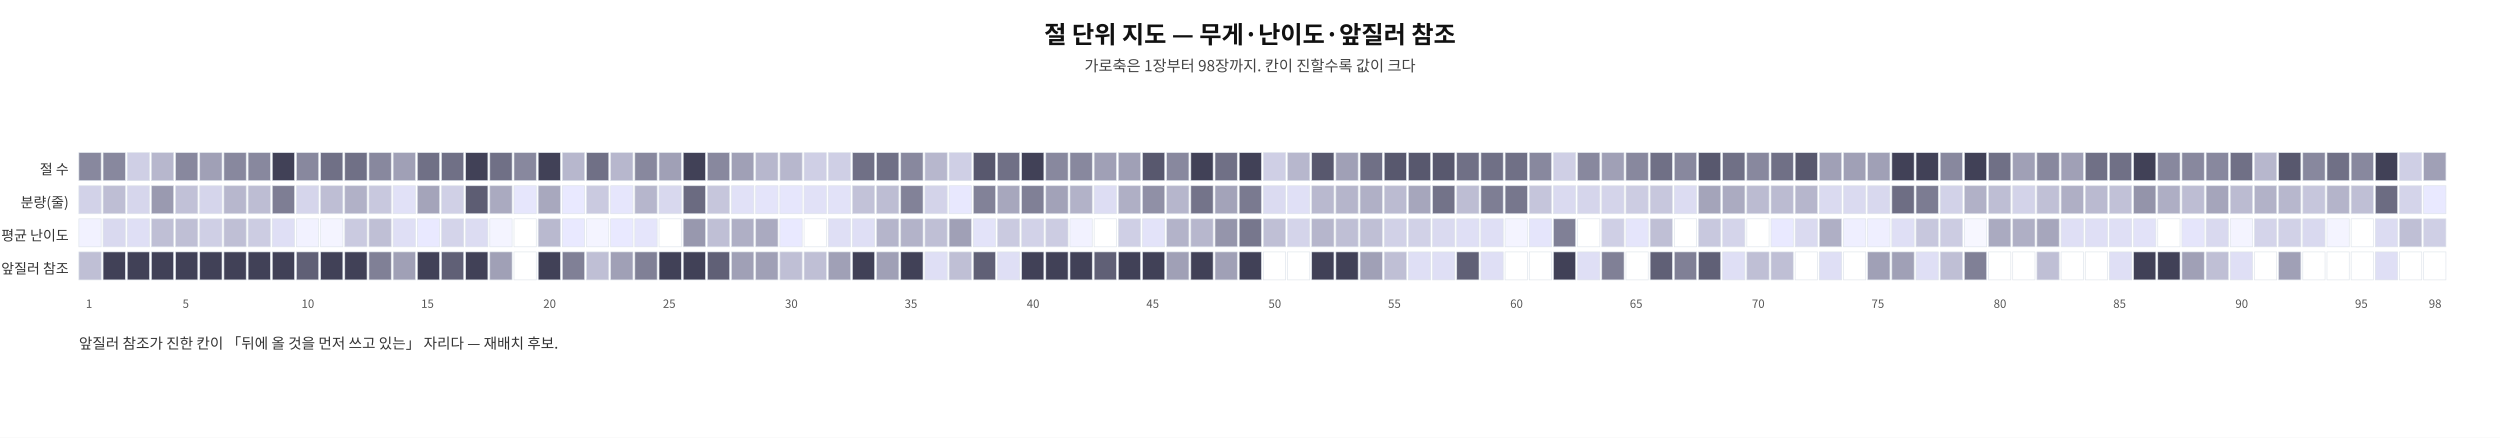
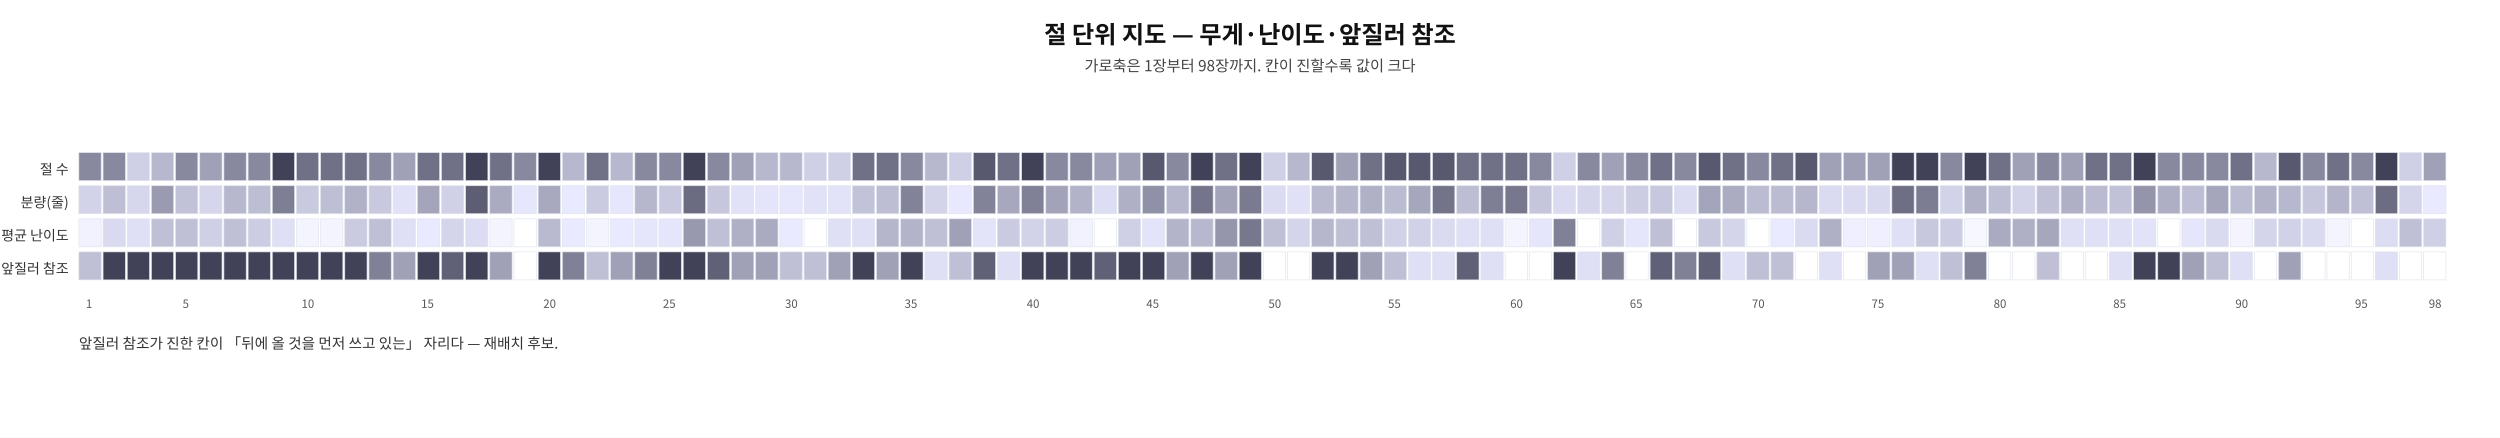
<svg xmlns="http://www.w3.org/2000/svg" viewBox="0 0 1965 344" width="1965" height="344" font-family="Noto Sans CJK KR, Noto Sans, sans-serif">
  <rect width="1965" height="344" fill="#fff" />
  <text x="982.5" y="34" font-size="19" font-weight="bold" text-anchor="middle" fill="#111">절 단위 지도 — 무게·난이도·앞질러 참조</text>
  <text x="982.5" y="56" font-size="12" text-anchor="middle" fill="#444">가로축은 1장부터 98장까지. 칸이 진할수록 값이 크다</text>
  <text x="54" y="137" font-size="11" text-anchor="end" fill="#333">절 수</text>
  <rect x="62" y="120" width="17.5" height="22" fill="rgb(136,136,158)" stroke="#dde3ea" stroke-width="0.5" />
  <rect x="81" y="120" width="17.5" height="22" fill="rgb(136,136,158)" stroke="#dde3ea" stroke-width="0.5" />
  <rect x="100" y="120" width="17.5" height="22" fill="rgb(207,207,229)" stroke="#dde3ea" stroke-width="0.5" />
  <rect x="119" y="120" width="17.5" height="22" fill="rgb(183,183,205)" stroke="#dde3ea" stroke-width="0.5" />
  <rect x="138" y="120" width="17.5" height="22" fill="rgb(136,136,158)" stroke="#dde3ea" stroke-width="0.5" />
  <rect x="157" y="120" width="17.5" height="22" fill="rgb(160,160,182)" stroke="#dde3ea" stroke-width="0.5" />
  <rect x="176" y="120" width="17.5" height="22" fill="rgb(136,136,158)" stroke="#dde3ea" stroke-width="0.5" />
  <rect x="195" y="120" width="17.5" height="22" fill="rgb(136,136,158)" stroke="#dde3ea" stroke-width="0.5" />
  <rect x="214" y="120" width="17.5" height="22" fill="rgb(65,65,87)" stroke="#dde3ea" stroke-width="0.5" />
-   <rect x="233" y="120" width="17.5" height="22" fill="rgb(136,136,158)" stroke="#dde3ea" stroke-width="0.5" />
+   <rect x="233" y="120" width="17.5" height="22" fill="rgb(112,112,134)" stroke="#dde3ea" stroke-width="0.5" />
  <rect x="252" y="120" width="17.5" height="22" fill="rgb(112,112,134)" stroke="#dde3ea" stroke-width="0.5" />
  <rect x="271" y="120" width="17.5" height="22" fill="rgb(112,112,134)" stroke="#dde3ea" stroke-width="0.5" />
  <rect x="290" y="120" width="17.5" height="22" fill="rgb(136,136,158)" stroke="#dde3ea" stroke-width="0.5" />
  <rect x="309" y="120" width="17.5" height="22" fill="rgb(160,160,182)" stroke="#dde3ea" stroke-width="0.5" />
  <rect x="328" y="120" width="17.5" height="22" fill="rgb(112,112,134)" stroke="#dde3ea" stroke-width="0.5" />
  <rect x="347" y="120" width="17.5" height="22" fill="rgb(112,112,134)" stroke="#dde3ea" stroke-width="0.5" />
  <rect x="366" y="120" width="17.5" height="22" fill="rgb(65,65,87)" stroke="#dde3ea" stroke-width="0.5" />
  <rect x="385" y="120" width="17.5" height="22" fill="rgb(112,112,134)" stroke="#dde3ea" stroke-width="0.5" />
  <rect x="404" y="120" width="17.5" height="22" fill="rgb(136,136,158)" stroke="#dde3ea" stroke-width="0.5" />
  <rect x="423" y="120" width="17.5" height="22" fill="rgb(65,65,87)" stroke="#dde3ea" stroke-width="0.5" />
  <rect x="442" y="120" width="17.5" height="22" fill="rgb(183,183,205)" stroke="#dde3ea" stroke-width="0.5" />
  <rect x="461" y="120" width="17.5" height="22" fill="rgb(112,112,134)" stroke="#dde3ea" stroke-width="0.5" />
  <rect x="480" y="120" width="17.5" height="22" fill="rgb(183,183,205)" stroke="#dde3ea" stroke-width="0.5" />
  <rect x="499" y="120" width="17.5" height="22" fill="rgb(136,136,158)" stroke="#dde3ea" stroke-width="0.5" />
-   <rect x="518" y="120" width="17.5" height="22" fill="rgb(160,160,182)" stroke="#dde3ea" stroke-width="0.5" />
+   <rect x="518" y="120" width="17.5" height="22" fill="rgb(136,136,158)" stroke="#dde3ea" stroke-width="0.5" />
  <rect x="537" y="120" width="17.5" height="22" fill="rgb(65,65,87)" stroke="#dde3ea" stroke-width="0.5" />
  <rect x="556" y="120" width="17.5" height="22" fill="rgb(136,136,158)" stroke="#dde3ea" stroke-width="0.5" />
  <rect x="575" y="120" width="17.5" height="22" fill="rgb(160,160,182)" stroke="#dde3ea" stroke-width="0.5" />
  <rect x="594" y="120" width="17.5" height="22" fill="rgb(183,183,205)" stroke="#dde3ea" stroke-width="0.5" />
  <rect x="613" y="120" width="17.5" height="22" fill="rgb(183,183,205)" stroke="#dde3ea" stroke-width="0.5" />
  <rect x="632" y="120" width="17.5" height="22" fill="rgb(207,207,229)" stroke="#dde3ea" stroke-width="0.5" />
  <rect x="651" y="120" width="17.5" height="22" fill="rgb(207,207,229)" stroke="#dde3ea" stroke-width="0.5" />
  <rect x="670" y="120" width="17.5" height="22" fill="rgb(112,112,134)" stroke="#dde3ea" stroke-width="0.5" />
  <rect x="689" y="120" width="17.5" height="22" fill="rgb(112,112,134)" stroke="#dde3ea" stroke-width="0.5" />
  <rect x="708" y="120" width="17.5" height="22" fill="rgb(136,136,158)" stroke="#dde3ea" stroke-width="0.5" />
  <rect x="727" y="120" width="17.5" height="22" fill="rgb(183,183,205)" stroke="#dde3ea" stroke-width="0.5" />
  <rect x="746" y="120" width="17.5" height="22" fill="rgb(207,207,229)" stroke="#dde3ea" stroke-width="0.5" />
  <rect x="765" y="120" width="17.5" height="22" fill="rgb(88,88,110)" stroke="#dde3ea" stroke-width="0.5" />
  <rect x="784" y="120" width="17.5" height="22" fill="rgb(112,112,134)" stroke="#dde3ea" stroke-width="0.5" />
  <rect x="803" y="120" width="17.5" height="22" fill="rgb(65,65,87)" stroke="#dde3ea" stroke-width="0.5" />
  <rect x="822" y="120" width="17.5" height="22" fill="rgb(136,136,158)" stroke="#dde3ea" stroke-width="0.5" />
  <rect x="841" y="120" width="17.5" height="22" fill="rgb(136,136,158)" stroke="#dde3ea" stroke-width="0.5" />
  <rect x="860" y="120" width="17.5" height="22" fill="rgb(160,160,182)" stroke="#dde3ea" stroke-width="0.5" />
  <rect x="879" y="120" width="17.5" height="22" fill="rgb(160,160,182)" stroke="#dde3ea" stroke-width="0.5" />
  <rect x="898" y="120" width="17.5" height="22" fill="rgb(88,88,110)" stroke="#dde3ea" stroke-width="0.5" />
  <rect x="917" y="120" width="17.5" height="22" fill="rgb(136,136,158)" stroke="#dde3ea" stroke-width="0.5" />
  <rect x="936" y="120" width="17.5" height="22" fill="rgb(65,65,87)" stroke="#dde3ea" stroke-width="0.5" />
  <rect x="955" y="120" width="17.5" height="22" fill="rgb(112,112,134)" stroke="#dde3ea" stroke-width="0.5" />
  <rect x="974" y="120" width="17.5" height="22" fill="rgb(65,65,87)" stroke="#dde3ea" stroke-width="0.5" />
  <rect x="993" y="120" width="17.5" height="22" fill="rgb(207,207,229)" stroke="#dde3ea" stroke-width="0.5" />
  <rect x="1012" y="120" width="17.5" height="22" fill="rgb(183,183,205)" stroke="#dde3ea" stroke-width="0.5" />
  <rect x="1031" y="120" width="17.5" height="22" fill="rgb(88,88,110)" stroke="#dde3ea" stroke-width="0.5" />
  <rect x="1050" y="120" width="17.5" height="22" fill="rgb(160,160,182)" stroke="#dde3ea" stroke-width="0.5" />
  <rect x="1069" y="120" width="17.5" height="22" fill="rgb(112,112,134)" stroke="#dde3ea" stroke-width="0.5" />
  <rect x="1088" y="120" width="17.5" height="22" fill="rgb(88,88,110)" stroke="#dde3ea" stroke-width="0.5" />
  <rect x="1107" y="120" width="17.5" height="22" fill="rgb(88,88,110)" stroke="#dde3ea" stroke-width="0.5" />
  <rect x="1126" y="120" width="17.5" height="22" fill="rgb(88,88,110)" stroke="#dde3ea" stroke-width="0.5" />
  <rect x="1145" y="120" width="17.5" height="22" fill="rgb(112,112,134)" stroke="#dde3ea" stroke-width="0.5" />
  <rect x="1164" y="120" width="17.5" height="22" fill="rgb(112,112,134)" stroke="#dde3ea" stroke-width="0.5" />
  <rect x="1183" y="120" width="17.5" height="22" fill="rgb(112,112,134)" stroke="#dde3ea" stroke-width="0.5" />
  <rect x="1202" y="120" width="17.5" height="22" fill="rgb(136,136,158)" stroke="#dde3ea" stroke-width="0.5" />
  <rect x="1221" y="120" width="17.5" height="22" fill="rgb(207,207,229)" stroke="#dde3ea" stroke-width="0.5" />
  <rect x="1240" y="120" width="17.5" height="22" fill="rgb(136,136,158)" stroke="#dde3ea" stroke-width="0.5" />
  <rect x="1259" y="120" width="17.5" height="22" fill="rgb(160,160,182)" stroke="#dde3ea" stroke-width="0.5" />
  <rect x="1278" y="120" width="17.5" height="22" fill="rgb(136,136,158)" stroke="#dde3ea" stroke-width="0.5" />
  <rect x="1297" y="120" width="17.5" height="22" fill="rgb(112,112,134)" stroke="#dde3ea" stroke-width="0.5" />
  <rect x="1316" y="120" width="17.5" height="22" fill="rgb(136,136,158)" stroke="#dde3ea" stroke-width="0.5" />
  <rect x="1335" y="120" width="17.5" height="22" fill="rgb(88,88,110)" stroke="#dde3ea" stroke-width="0.5" />
  <rect x="1354" y="120" width="17.5" height="22" fill="rgb(112,112,134)" stroke="#dde3ea" stroke-width="0.5" />
  <rect x="1373" y="120" width="17.5" height="22" fill="rgb(136,136,158)" stroke="#dde3ea" stroke-width="0.5" />
  <rect x="1392" y="120" width="17.5" height="22" fill="rgb(112,112,134)" stroke="#dde3ea" stroke-width="0.5" />
  <rect x="1411" y="120" width="17.5" height="22" fill="rgb(88,88,110)" stroke="#dde3ea" stroke-width="0.5" />
  <rect x="1430" y="120" width="17.5" height="22" fill="rgb(160,160,182)" stroke="#dde3ea" stroke-width="0.5" />
  <rect x="1449" y="120" width="17.5" height="22" fill="rgb(160,160,182)" stroke="#dde3ea" stroke-width="0.5" />
  <rect x="1468" y="120" width="17.5" height="22" fill="rgb(160,160,182)" stroke="#dde3ea" stroke-width="0.5" />
  <rect x="1487" y="120" width="17.5" height="22" fill="rgb(65,65,87)" stroke="#dde3ea" stroke-width="0.5" />
  <rect x="1506" y="120" width="17.5" height="22" fill="rgb(65,65,87)" stroke="#dde3ea" stroke-width="0.5" />
  <rect x="1525" y="120" width="17.5" height="22" fill="rgb(136,136,158)" stroke="#dde3ea" stroke-width="0.5" />
  <rect x="1544" y="120" width="17.5" height="22" fill="rgb(65,65,87)" stroke="#dde3ea" stroke-width="0.5" />
  <rect x="1563" y="120" width="17.5" height="22" fill="rgb(112,112,134)" stroke="#dde3ea" stroke-width="0.5" />
  <rect x="1582" y="120" width="17.5" height="22" fill="rgb(160,160,182)" stroke="#dde3ea" stroke-width="0.5" />
  <rect x="1601" y="120" width="17.5" height="22" fill="rgb(136,136,158)" stroke="#dde3ea" stroke-width="0.5" />
  <rect x="1620" y="120" width="17.5" height="22" fill="rgb(160,160,182)" stroke="#dde3ea" stroke-width="0.5" />
  <rect x="1639" y="120" width="17.5" height="22" fill="rgb(112,112,134)" stroke="#dde3ea" stroke-width="0.5" />
  <rect x="1658" y="120" width="17.5" height="22" fill="rgb(112,112,134)" stroke="#dde3ea" stroke-width="0.5" />
  <rect x="1677" y="120" width="17.5" height="22" fill="rgb(65,65,87)" stroke="#dde3ea" stroke-width="0.5" />
  <rect x="1696" y="120" width="17.5" height="22" fill="rgb(136,136,158)" stroke="#dde3ea" stroke-width="0.5" />
  <rect x="1715" y="120" width="17.5" height="22" fill="rgb(136,136,158)" stroke="#dde3ea" stroke-width="0.5" />
  <rect x="1734" y="120" width="17.5" height="22" fill="rgb(136,136,158)" stroke="#dde3ea" stroke-width="0.5" />
  <rect x="1753" y="120" width="17.5" height="22" fill="rgb(112,112,134)" stroke="#dde3ea" stroke-width="0.5" />
  <rect x="1772" y="120" width="17.5" height="22" fill="rgb(183,183,205)" stroke="#dde3ea" stroke-width="0.5" />
  <rect x="1791" y="120" width="17.5" height="22" fill="rgb(88,88,110)" stroke="#dde3ea" stroke-width="0.5" />
  <rect x="1810" y="120" width="17.5" height="22" fill="rgb(136,136,158)" stroke="#dde3ea" stroke-width="0.5" />
  <rect x="1829" y="120" width="17.5" height="22" fill="rgb(112,112,134)" stroke="#dde3ea" stroke-width="0.5" />
  <rect x="1848" y="120" width="17.5" height="22" fill="rgb(136,136,158)" stroke="#dde3ea" stroke-width="0.5" />
  <rect x="1867" y="120" width="17.5" height="22" fill="rgb(65,65,87)" stroke="#dde3ea" stroke-width="0.5" />
  <rect x="1886" y="120" width="17.5" height="22" fill="rgb(207,207,229)" stroke="#dde3ea" stroke-width="0.5" />
  <rect x="1905" y="120" width="17.5" height="22" fill="rgb(160,160,182)" stroke="#dde3ea" stroke-width="0.5" />
  <text x="54" y="163" font-size="11" text-anchor="end" fill="#333">분량(줄)</text>
  <rect x="62" y="146" width="17.5" height="22" fill="rgb(210,210,232)" stroke="#dde3ea" stroke-width="0.5" />
  <rect x="81" y="146" width="17.5" height="22" fill="rgb(190,190,212)" stroke="#dde3ea" stroke-width="0.5" />
  <rect x="100" y="146" width="17.5" height="22" fill="rgb(214,214,236)" stroke="#dde3ea" stroke-width="0.5" />
  <rect x="119" y="146" width="17.5" height="22" fill="rgb(154,154,176)" stroke="#dde3ea" stroke-width="0.5" />
  <rect x="138" y="146" width="17.5" height="22" fill="rgb(193,193,215)" stroke="#dde3ea" stroke-width="0.5" />
  <rect x="157" y="146" width="17.5" height="22" fill="rgb(213,213,235)" stroke="#dde3ea" stroke-width="0.5" />
  <rect x="176" y="146" width="17.5" height="22" fill="rgb(183,183,205)" stroke="#dde3ea" stroke-width="0.5" />
  <rect x="195" y="146" width="17.5" height="22" fill="rgb(189,189,211)" stroke="#dde3ea" stroke-width="0.5" />
  <rect x="214" y="146" width="17.5" height="22" fill="rgb(126,126,148)" stroke="#dde3ea" stroke-width="0.5" />
-   <rect x="233" y="146" width="17.5" height="22" fill="rgb(213,213,235)" stroke="#dde3ea" stroke-width="0.5" />
+   <rect x="233" y="146" width="17.5" height="22" fill="rgb(201,201,223)" stroke="#dde3ea" stroke-width="0.5" />
  <rect x="252" y="146" width="17.5" height="22" fill="rgb(190,190,212)" stroke="#dde3ea" stroke-width="0.5" />
  <rect x="271" y="146" width="17.5" height="22" fill="rgb(177,177,199)" stroke="#dde3ea" stroke-width="0.5" />
  <rect x="290" y="146" width="17.5" height="22" fill="rgb(200,200,222)" stroke="#dde3ea" stroke-width="0.5" />
  <rect x="309" y="146" width="17.5" height="22" fill="rgb(225,225,247)" stroke="#dde3ea" stroke-width="0.5" />
  <rect x="328" y="146" width="17.5" height="22" fill="rgb(164,164,186)" stroke="#dde3ea" stroke-width="0.5" />
  <rect x="347" y="146" width="17.5" height="22" fill="rgb(208,208,230)" stroke="#dde3ea" stroke-width="0.5" />
  <rect x="366" y="146" width="17.5" height="22" fill="rgb(93,93,115)" stroke="#dde3ea" stroke-width="0.5" />
  <rect x="385" y="146" width="17.5" height="22" fill="rgb(170,170,192)" stroke="#dde3ea" stroke-width="0.5" />
  <rect x="404" y="146" width="17.5" height="22" fill="rgb(230,230,252)" stroke="#dde3ea" stroke-width="0.5" />
  <rect x="423" y="146" width="17.5" height="22" fill="rgb(168,168,190)" stroke="#dde3ea" stroke-width="0.5" />
  <rect x="442" y="146" width="17.5" height="22" fill="rgb(233,233,255)" stroke="#dde3ea" stroke-width="0.5" />
  <rect x="461" y="146" width="17.5" height="22" fill="rgb(202,202,224)" stroke="#dde3ea" stroke-width="0.5" />
  <rect x="480" y="146" width="17.5" height="22" fill="rgb(230,230,252)" stroke="#dde3ea" stroke-width="0.5" />
  <rect x="499" y="146" width="17.5" height="22" fill="rgb(182,182,204)" stroke="#dde3ea" stroke-width="0.5" />
-   <rect x="518" y="146" width="17.5" height="22" fill="rgb(216,216,238)" stroke="#dde3ea" stroke-width="0.5" />
+   <rect x="518" y="146" width="17.5" height="22" fill="rgb(200,200,222)" stroke="#dde3ea" stroke-width="0.5" />
  <rect x="537" y="146" width="17.5" height="22" fill="rgb(107,107,129)" stroke="#dde3ea" stroke-width="0.5" />
  <rect x="556" y="146" width="17.5" height="22" fill="rgb(198,198,220)" stroke="#dde3ea" stroke-width="0.5" />
  <rect x="575" y="146" width="17.5" height="22" fill="rgb(225,225,247)" stroke="#dde3ea" stroke-width="0.5" />
  <rect x="594" y="146" width="17.5" height="22" fill="rgb(228,228,250)" stroke="#dde3ea" stroke-width="0.5" />
  <rect x="613" y="146" width="17.5" height="22" fill="rgb(230,230,252)" stroke="#dde3ea" stroke-width="0.5" />
  <rect x="632" y="146" width="17.5" height="22" fill="rgb(225,225,247)" stroke="#dde3ea" stroke-width="0.5" />
  <rect x="651" y="146" width="17.5" height="22" fill="rgb(226,226,248)" stroke="#dde3ea" stroke-width="0.5" />
  <rect x="670" y="146" width="17.5" height="22" fill="rgb(194,194,216)" stroke="#dde3ea" stroke-width="0.5" />
  <rect x="689" y="146" width="17.5" height="22" fill="rgb(189,189,211)" stroke="#dde3ea" stroke-width="0.5" />
  <rect x="708" y="146" width="17.5" height="22" fill="rgb(130,130,152)" stroke="#dde3ea" stroke-width="0.5" />
  <rect x="727" y="146" width="17.5" height="22" fill="rgb(211,211,233)" stroke="#dde3ea" stroke-width="0.5" />
  <rect x="746" y="146" width="17.5" height="22" fill="rgb(232,232,254)" stroke="#dde3ea" stroke-width="0.5" />
  <rect x="765" y="146" width="17.5" height="22" fill="rgb(130,130,152)" stroke="#dde3ea" stroke-width="0.5" />
  <rect x="784" y="146" width="17.5" height="22" fill="rgb(167,167,189)" stroke="#dde3ea" stroke-width="0.5" />
  <rect x="803" y="146" width="17.5" height="22" fill="rgb(128,128,150)" stroke="#dde3ea" stroke-width="0.5" />
  <rect x="822" y="146" width="17.5" height="22" fill="rgb(162,162,184)" stroke="#dde3ea" stroke-width="0.5" />
  <rect x="841" y="146" width="17.5" height="22" fill="rgb(178,178,200)" stroke="#dde3ea" stroke-width="0.5" />
  <rect x="860" y="146" width="17.5" height="22" fill="rgb(221,221,243)" stroke="#dde3ea" stroke-width="0.5" />
  <rect x="879" y="146" width="17.5" height="22" fill="rgb(175,175,197)" stroke="#dde3ea" stroke-width="0.5" />
  <rect x="898" y="146" width="17.5" height="22" fill="rgb(144,144,166)" stroke="#dde3ea" stroke-width="0.5" />
  <rect x="917" y="146" width="17.5" height="22" fill="rgb(182,182,204)" stroke="#dde3ea" stroke-width="0.5" />
  <rect x="936" y="146" width="17.5" height="22" fill="rgb(116,116,138)" stroke="#dde3ea" stroke-width="0.5" />
  <rect x="955" y="146" width="17.5" height="22" fill="rgb(163,163,185)" stroke="#dde3ea" stroke-width="0.5" />
  <rect x="974" y="146" width="17.5" height="22" fill="rgb(122,122,144)" stroke="#dde3ea" stroke-width="0.5" />
  <rect x="993" y="146" width="17.5" height="22" fill="rgb(219,219,241)" stroke="#dde3ea" stroke-width="0.5" />
  <rect x="1012" y="146" width="17.5" height="22" fill="rgb(224,224,246)" stroke="#dde3ea" stroke-width="0.5" />
  <rect x="1031" y="146" width="17.5" height="22" fill="rgb(185,185,207)" stroke="#dde3ea" stroke-width="0.5" />
  <rect x="1050" y="146" width="17.5" height="22" fill="rgb(181,181,203)" stroke="#dde3ea" stroke-width="0.5" />
  <rect x="1069" y="146" width="17.5" height="22" fill="rgb(176,176,198)" stroke="#dde3ea" stroke-width="0.5" />
  <rect x="1088" y="146" width="17.5" height="22" fill="rgb(187,187,209)" stroke="#dde3ea" stroke-width="0.5" />
  <rect x="1107" y="146" width="17.5" height="22" fill="rgb(166,166,188)" stroke="#dde3ea" stroke-width="0.5" />
  <rect x="1126" y="146" width="17.5" height="22" fill="rgb(115,115,137)" stroke="#dde3ea" stroke-width="0.5" />
  <rect x="1145" y="146" width="17.5" height="22" fill="rgb(189,189,211)" stroke="#dde3ea" stroke-width="0.5" />
  <rect x="1164" y="146" width="17.5" height="22" fill="rgb(126,126,148)" stroke="#dde3ea" stroke-width="0.5" />
  <rect x="1183" y="146" width="17.5" height="22" fill="rgb(119,119,141)" stroke="#dde3ea" stroke-width="0.5" />
  <rect x="1202" y="146" width="17.5" height="22" fill="rgb(197,197,219)" stroke="#dde3ea" stroke-width="0.5" />
  <rect x="1221" y="146" width="17.5" height="22" fill="rgb(218,218,240)" stroke="#dde3ea" stroke-width="0.5" />
  <rect x="1240" y="146" width="17.5" height="22" fill="rgb(213,213,235)" stroke="#dde3ea" stroke-width="0.5" />
  <rect x="1259" y="146" width="17.5" height="22" fill="rgb(212,212,234)" stroke="#dde3ea" stroke-width="0.5" />
  <rect x="1278" y="146" width="17.5" height="22" fill="rgb(204,204,226)" stroke="#dde3ea" stroke-width="0.5" />
  <rect x="1297" y="146" width="17.5" height="22" fill="rgb(199,199,221)" stroke="#dde3ea" stroke-width="0.5" />
  <rect x="1316" y="146" width="17.5" height="22" fill="rgb(220,220,242)" stroke="#dde3ea" stroke-width="0.5" />
  <rect x="1335" y="146" width="17.5" height="22" fill="rgb(164,164,186)" stroke="#dde3ea" stroke-width="0.5" />
  <rect x="1354" y="146" width="17.5" height="22" fill="rgb(171,171,193)" stroke="#dde3ea" stroke-width="0.5" />
  <rect x="1373" y="146" width="17.5" height="22" fill="rgb(187,187,209)" stroke="#dde3ea" stroke-width="0.5" />
  <rect x="1392" y="146" width="17.5" height="22" fill="rgb(187,187,209)" stroke="#dde3ea" stroke-width="0.5" />
  <rect x="1411" y="146" width="17.5" height="22" fill="rgb(182,182,204)" stroke="#dde3ea" stroke-width="0.5" />
  <rect x="1430" y="146" width="17.5" height="22" fill="rgb(218,218,240)" stroke="#dde3ea" stroke-width="0.5" />
  <rect x="1449" y="146" width="17.5" height="22" fill="rgb(218,218,240)" stroke="#dde3ea" stroke-width="0.5" />
  <rect x="1468" y="146" width="17.5" height="22" fill="rgb(216,216,238)" stroke="#dde3ea" stroke-width="0.5" />
  <rect x="1487" y="146" width="17.5" height="22" fill="rgb(110,110,132)" stroke="#dde3ea" stroke-width="0.5" />
  <rect x="1506" y="146" width="17.5" height="22" fill="rgb(124,124,146)" stroke="#dde3ea" stroke-width="0.5" />
  <rect x="1525" y="146" width="17.5" height="22" fill="rgb(210,210,232)" stroke="#dde3ea" stroke-width="0.5" />
  <rect x="1544" y="146" width="17.5" height="22" fill="rgb(177,177,199)" stroke="#dde3ea" stroke-width="0.5" />
  <rect x="1563" y="146" width="17.5" height="22" fill="rgb(190,190,212)" stroke="#dde3ea" stroke-width="0.5" />
  <rect x="1582" y="146" width="17.5" height="22" fill="rgb(211,211,233)" stroke="#dde3ea" stroke-width="0.5" />
  <rect x="1601" y="146" width="17.5" height="22" fill="rgb(192,192,214)" stroke="#dde3ea" stroke-width="0.5" />
  <rect x="1620" y="146" width="17.5" height="22" fill="rgb(175,175,197)" stroke="#dde3ea" stroke-width="0.5" />
  <rect x="1639" y="146" width="17.5" height="22" fill="rgb(186,186,208)" stroke="#dde3ea" stroke-width="0.5" />
  <rect x="1658" y="146" width="17.5" height="22" fill="rgb(193,193,215)" stroke="#dde3ea" stroke-width="0.5" />
  <rect x="1677" y="146" width="17.5" height="22" fill="rgb(148,148,170)" stroke="#dde3ea" stroke-width="0.5" />
  <rect x="1696" y="146" width="17.5" height="22" fill="rgb(174,174,196)" stroke="#dde3ea" stroke-width="0.5" />
  <rect x="1715" y="146" width="17.5" height="22" fill="rgb(189,189,211)" stroke="#dde3ea" stroke-width="0.5" />
  <rect x="1734" y="146" width="17.5" height="22" fill="rgb(165,165,187)" stroke="#dde3ea" stroke-width="0.5" />
  <rect x="1753" y="146" width="17.5" height="22" fill="rgb(187,187,209)" stroke="#dde3ea" stroke-width="0.5" />
  <rect x="1772" y="146" width="17.5" height="22" fill="rgb(178,178,200)" stroke="#dde3ea" stroke-width="0.5" />
  <rect x="1791" y="146" width="17.5" height="22" fill="rgb(183,183,205)" stroke="#dde3ea" stroke-width="0.5" />
  <rect x="1810" y="146" width="17.5" height="22" fill="rgb(198,198,220)" stroke="#dde3ea" stroke-width="0.5" />
  <rect x="1829" y="146" width="17.5" height="22" fill="rgb(180,180,202)" stroke="#dde3ea" stroke-width="0.5" />
  <rect x="1848" y="146" width="17.5" height="22" fill="rgb(191,191,213)" stroke="#dde3ea" stroke-width="0.5" />
  <rect x="1867" y="146" width="17.5" height="22" fill="rgb(108,108,130)" stroke="#dde3ea" stroke-width="0.5" />
  <rect x="1886" y="146" width="17.5" height="22" fill="rgb(212,212,234)" stroke="#dde3ea" stroke-width="0.5" />
  <rect x="1905" y="146" width="17.5" height="22" fill="rgb(233,233,255)" stroke="#dde3ea" stroke-width="0.5" />
  <text x="54" y="189" font-size="11" text-anchor="end" fill="#333">평균 난이도</text>
  <rect x="62" y="172" width="17.5" height="22" fill="rgb(242,242,255)" stroke="#dde3ea" stroke-width="0.5" />
  <rect x="81" y="172" width="17.5" height="22" fill="rgb(217,217,239)" stroke="#dde3ea" stroke-width="0.5" />
  <rect x="100" y="172" width="17.5" height="22" fill="rgb(223,223,245)" stroke="#dde3ea" stroke-width="0.5" />
  <rect x="119" y="172" width="17.5" height="22" fill="rgb(191,191,213)" stroke="#dde3ea" stroke-width="0.5" />
  <rect x="138" y="172" width="17.5" height="22" fill="rgb(191,191,213)" stroke="#dde3ea" stroke-width="0.5" />
  <rect x="157" y="172" width="17.5" height="22" fill="rgb(207,207,229)" stroke="#dde3ea" stroke-width="0.5" />
  <rect x="176" y="172" width="17.5" height="22" fill="rgb(191,191,213)" stroke="#dde3ea" stroke-width="0.5" />
  <rect x="195" y="172" width="17.5" height="22" fill="rgb(204,204,226)" stroke="#dde3ea" stroke-width="0.5" />
  <rect x="214" y="172" width="17.5" height="22" fill="rgb(223,223,245)" stroke="#dde3ea" stroke-width="0.5" />
-   <rect x="233" y="172" width="17.5" height="22" fill="rgb(242,242,255)" stroke="#dde3ea" stroke-width="0.5" />
+   <rect x="233" y="172" width="17.5" height="22" fill="rgb(244,244,255)" stroke="#dde3ea" stroke-width="0.5" />
  <rect x="252" y="172" width="17.5" height="22" fill="rgb(244,244,255)" stroke="#dde3ea" stroke-width="0.5" />
  <rect x="271" y="172" width="17.5" height="22" fill="rgb(202,202,224)" stroke="#dde3ea" stroke-width="0.5" />
  <rect x="290" y="172" width="17.5" height="22" fill="rgb(191,191,213)" stroke="#dde3ea" stroke-width="0.5" />
  <rect x="309" y="172" width="17.5" height="22" fill="rgb(223,223,245)" stroke="#dde3ea" stroke-width="0.5" />
  <rect x="328" y="172" width="17.5" height="22" fill="rgb(233,233,255)" stroke="#dde3ea" stroke-width="0.5" />
  <rect x="347" y="172" width="17.5" height="22" fill="rgb(212,212,234)" stroke="#dde3ea" stroke-width="0.5" />
  <rect x="366" y="172" width="17.5" height="22" fill="rgb(220,220,242)" stroke="#dde3ea" stroke-width="0.5" />
  <rect x="385" y="172" width="17.5" height="22" fill="rgb(244,244,255)" stroke="#dde3ea" stroke-width="0.5" />
  <rect x="404" y="172" width="17.5" height="22" fill="rgb(255,255,255)" stroke="#dde3ea" stroke-width="0.5" />
  <rect x="423" y="172" width="17.5" height="22" fill="rgb(185,185,207)" stroke="#dde3ea" stroke-width="0.5" />
  <rect x="442" y="172" width="17.5" height="22" fill="rgb(233,233,255)" stroke="#dde3ea" stroke-width="0.5" />
  <rect x="461" y="172" width="17.5" height="22" fill="rgb(244,244,255)" stroke="#dde3ea" stroke-width="0.5" />
  <rect x="480" y="172" width="17.5" height="22" fill="rgb(233,233,255)" stroke="#dde3ea" stroke-width="0.5" />
  <rect x="499" y="172" width="17.5" height="22" fill="rgb(229,229,251)" stroke="#dde3ea" stroke-width="0.5" />
-   <rect x="518" y="172" width="17.5" height="22" fill="rgb(255,255,255)" stroke="#dde3ea" stroke-width="0.5" />
+   <rect x="518" y="172" width="17.5" height="22" fill="rgb(229,229,251)" stroke="#dde3ea" stroke-width="0.5" />
  <rect x="537" y="172" width="17.5" height="22" fill="rgb(152,152,174)" stroke="#dde3ea" stroke-width="0.5" />
  <rect x="556" y="172" width="17.5" height="22" fill="rgb(191,191,213)" stroke="#dde3ea" stroke-width="0.5" />
  <rect x="575" y="172" width="17.5" height="22" fill="rgb(175,175,197)" stroke="#dde3ea" stroke-width="0.5" />
  <rect x="594" y="172" width="17.5" height="22" fill="rgb(170,170,192)" stroke="#dde3ea" stroke-width="0.5" />
  <rect x="613" y="172" width="17.5" height="22" fill="rgb(233,233,255)" stroke="#dde3ea" stroke-width="0.5" />
  <rect x="632" y="172" width="17.5" height="22" fill="rgb(255,255,255)" stroke="#dde3ea" stroke-width="0.5" />
  <rect x="651" y="172" width="17.5" height="22" fill="rgb(223,223,245)" stroke="#dde3ea" stroke-width="0.5" />
  <rect x="670" y="172" width="17.5" height="22" fill="rgb(223,223,245)" stroke="#dde3ea" stroke-width="0.5" />
  <rect x="689" y="172" width="17.5" height="22" fill="rgb(181,181,203)" stroke="#dde3ea" stroke-width="0.5" />
  <rect x="708" y="172" width="17.5" height="22" fill="rgb(179,179,201)" stroke="#dde3ea" stroke-width="0.5" />
  <rect x="727" y="172" width="17.5" height="22" fill="rgb(191,191,213)" stroke="#dde3ea" stroke-width="0.5" />
  <rect x="746" y="172" width="17.5" height="22" fill="rgb(160,160,182)" stroke="#dde3ea" stroke-width="0.5" />
  <rect x="765" y="172" width="17.5" height="22" fill="rgb(227,227,249)" stroke="#dde3ea" stroke-width="0.5" />
  <rect x="784" y="172" width="17.5" height="22" fill="rgb(202,202,224)" stroke="#dde3ea" stroke-width="0.5" />
  <rect x="803" y="172" width="17.5" height="22" fill="rgb(210,210,232)" stroke="#dde3ea" stroke-width="0.5" />
  <rect x="822" y="172" width="17.5" height="22" fill="rgb(204,204,226)" stroke="#dde3ea" stroke-width="0.5" />
  <rect x="841" y="172" width="17.5" height="22" fill="rgb(242,242,255)" stroke="#dde3ea" stroke-width="0.5" />
  <rect x="860" y="172" width="17.5" height="22" fill="rgb(255,255,255)" stroke="#dde3ea" stroke-width="0.5" />
  <rect x="879" y="172" width="17.5" height="22" fill="rgb(207,207,229)" stroke="#dde3ea" stroke-width="0.5" />
  <rect x="898" y="172" width="17.5" height="22" fill="rgb(227,227,249)" stroke="#dde3ea" stroke-width="0.5" />
  <rect x="917" y="172" width="17.5" height="22" fill="rgb(179,179,201)" stroke="#dde3ea" stroke-width="0.5" />
  <rect x="936" y="172" width="17.5" height="22" fill="rgb(183,183,205)" stroke="#dde3ea" stroke-width="0.5" />
  <rect x="955" y="172" width="17.5" height="22" fill="rgb(149,149,171)" stroke="#dde3ea" stroke-width="0.5" />
  <rect x="974" y="172" width="17.5" height="22" fill="rgb(119,119,141)" stroke="#dde3ea" stroke-width="0.5" />
  <rect x="993" y="172" width="17.5" height="22" fill="rgb(191,191,213)" stroke="#dde3ea" stroke-width="0.5" />
  <rect x="1012" y="172" width="17.5" height="22" fill="rgb(212,212,234)" stroke="#dde3ea" stroke-width="0.5" />
  <rect x="1031" y="172" width="17.5" height="22" fill="rgb(182,182,204)" stroke="#dde3ea" stroke-width="0.5" />
  <rect x="1050" y="172" width="17.5" height="22" fill="rgb(191,191,213)" stroke="#dde3ea" stroke-width="0.5" />
  <rect x="1069" y="172" width="17.5" height="22" fill="rgb(191,191,213)" stroke="#dde3ea" stroke-width="0.5" />
  <rect x="1088" y="172" width="17.5" height="22" fill="rgb(209,209,231)" stroke="#dde3ea" stroke-width="0.5" />
  <rect x="1107" y="172" width="17.5" height="22" fill="rgb(209,209,231)" stroke="#dde3ea" stroke-width="0.5" />
  <rect x="1126" y="172" width="17.5" height="22" fill="rgb(218,218,240)" stroke="#dde3ea" stroke-width="0.5" />
  <rect x="1145" y="172" width="17.5" height="22" fill="rgb(223,223,245)" stroke="#dde3ea" stroke-width="0.5" />
  <rect x="1164" y="172" width="17.5" height="22" fill="rgb(223,223,245)" stroke="#dde3ea" stroke-width="0.5" />
  <rect x="1183" y="172" width="17.5" height="22" fill="rgb(244,244,255)" stroke="#dde3ea" stroke-width="0.5" />
  <rect x="1202" y="172" width="17.5" height="22" fill="rgb(229,229,251)" stroke="#dde3ea" stroke-width="0.5" />
  <rect x="1221" y="172" width="17.5" height="22" fill="rgb(128,128,150)" stroke="#dde3ea" stroke-width="0.5" />
  <rect x="1240" y="172" width="17.5" height="22" fill="rgb(255,255,255)" stroke="#dde3ea" stroke-width="0.5" />
  <rect x="1259" y="172" width="17.5" height="22" fill="rgb(207,207,229)" stroke="#dde3ea" stroke-width="0.5" />
  <rect x="1278" y="172" width="17.5" height="22" fill="rgb(229,229,251)" stroke="#dde3ea" stroke-width="0.5" />
  <rect x="1297" y="172" width="17.5" height="22" fill="rgb(191,191,213)" stroke="#dde3ea" stroke-width="0.5" />
  <rect x="1316" y="172" width="17.5" height="22" fill="rgb(255,255,255)" stroke="#dde3ea" stroke-width="0.5" />
  <rect x="1335" y="172" width="17.5" height="22" fill="rgb(200,200,222)" stroke="#dde3ea" stroke-width="0.5" />
  <rect x="1354" y="172" width="17.5" height="22" fill="rgb(212,212,234)" stroke="#dde3ea" stroke-width="0.5" />
  <rect x="1373" y="172" width="17.5" height="22" fill="rgb(255,255,255)" stroke="#dde3ea" stroke-width="0.5" />
  <rect x="1392" y="172" width="17.5" height="22" fill="rgb(233,233,255)" stroke="#dde3ea" stroke-width="0.5" />
  <rect x="1411" y="172" width="17.5" height="22" fill="rgb(218,218,240)" stroke="#dde3ea" stroke-width="0.5" />
  <rect x="1430" y="172" width="17.5" height="22" fill="rgb(175,175,197)" stroke="#dde3ea" stroke-width="0.5" />
  <rect x="1449" y="172" width="17.5" height="22" fill="rgb(239,239,255)" stroke="#dde3ea" stroke-width="0.5" />
  <rect x="1468" y="172" width="17.5" height="22" fill="rgb(239,239,255)" stroke="#dde3ea" stroke-width="0.5" />
  <rect x="1487" y="172" width="17.5" height="22" fill="rgb(223,223,245)" stroke="#dde3ea" stroke-width="0.5" />
  <rect x="1506" y="172" width="17.5" height="22" fill="rgb(199,199,221)" stroke="#dde3ea" stroke-width="0.5" />
  <rect x="1525" y="172" width="17.5" height="22" fill="rgb(204,204,226)" stroke="#dde3ea" stroke-width="0.5" />
  <rect x="1544" y="172" width="17.5" height="22" fill="rgb(247,247,255)" stroke="#dde3ea" stroke-width="0.5" />
  <rect x="1563" y="172" width="17.5" height="22" fill="rgb(170,170,192)" stroke="#dde3ea" stroke-width="0.5" />
  <rect x="1582" y="172" width="17.5" height="22" fill="rgb(175,175,197)" stroke="#dde3ea" stroke-width="0.5" />
  <rect x="1601" y="172" width="17.5" height="22" fill="rgb(166,166,188)" stroke="#dde3ea" stroke-width="0.5" />
  <rect x="1620" y="172" width="17.5" height="22" fill="rgb(223,223,245)" stroke="#dde3ea" stroke-width="0.5" />
  <rect x="1639" y="172" width="17.5" height="22" fill="rgb(223,223,245)" stroke="#dde3ea" stroke-width="0.5" />
  <rect x="1658" y="172" width="17.5" height="22" fill="rgb(223,223,245)" stroke="#dde3ea" stroke-width="0.5" />
  <rect x="1677" y="172" width="17.5" height="22" fill="rgb(226,226,248)" stroke="#dde3ea" stroke-width="0.5" />
  <rect x="1696" y="172" width="17.5" height="22" fill="rgb(255,255,255)" stroke="#dde3ea" stroke-width="0.5" />
  <rect x="1715" y="172" width="17.5" height="22" fill="rgb(229,229,251)" stroke="#dde3ea" stroke-width="0.5" />
  <rect x="1734" y="172" width="17.5" height="22" fill="rgb(217,217,239)" stroke="#dde3ea" stroke-width="0.5" />
  <rect x="1753" y="172" width="17.5" height="22" fill="rgb(244,244,255)" stroke="#dde3ea" stroke-width="0.5" />
  <rect x="1772" y="172" width="17.5" height="22" fill="rgb(212,212,234)" stroke="#dde3ea" stroke-width="0.5" />
  <rect x="1791" y="172" width="17.5" height="22" fill="rgb(209,209,231)" stroke="#dde3ea" stroke-width="0.5" />
  <rect x="1810" y="172" width="17.5" height="22" fill="rgb(217,217,239)" stroke="#dde3ea" stroke-width="0.5" />
  <rect x="1829" y="172" width="17.5" height="22" fill="rgb(244,244,255)" stroke="#dde3ea" stroke-width="0.5" />
  <rect x="1848" y="172" width="17.5" height="22" fill="rgb(255,255,255)" stroke="#dde3ea" stroke-width="0.5" />
  <rect x="1867" y="172" width="17.5" height="22" fill="rgb(220,220,242)" stroke="#dde3ea" stroke-width="0.5" />
  <rect x="1886" y="172" width="17.5" height="22" fill="rgb(191,191,213)" stroke="#dde3ea" stroke-width="0.5" />
  <rect x="1905" y="172" width="17.5" height="22" fill="rgb(207,207,229)" stroke="#dde3ea" stroke-width="0.5" />
  <text x="54" y="215" font-size="11" text-anchor="end" fill="#333">앞질러 참조</text>
  <rect x="62" y="198" width="17.5" height="22" fill="rgb(191,191,213)" stroke="#dde3ea" stroke-width="0.5" />
  <rect x="81" y="198" width="17.5" height="22" fill="rgb(65,65,87)" stroke="#dde3ea" stroke-width="0.5" />
  <rect x="100" y="198" width="17.5" height="22" fill="rgb(65,65,87)" stroke="#dde3ea" stroke-width="0.5" />
  <rect x="119" y="198" width="17.5" height="22" fill="rgb(65,65,87)" stroke="#dde3ea" stroke-width="0.5" />
  <rect x="138" y="198" width="17.5" height="22" fill="rgb(65,65,87)" stroke="#dde3ea" stroke-width="0.5" />
  <rect x="157" y="198" width="17.5" height="22" fill="rgb(65,65,87)" stroke="#dde3ea" stroke-width="0.5" />
  <rect x="176" y="198" width="17.5" height="22" fill="rgb(65,65,87)" stroke="#dde3ea" stroke-width="0.5" />
  <rect x="195" y="198" width="17.5" height="22" fill="rgb(65,65,87)" stroke="#dde3ea" stroke-width="0.5" />
  <rect x="214" y="198" width="17.5" height="22" fill="rgb(65,65,87)" stroke="#dde3ea" stroke-width="0.5" />
-   <rect x="233" y="198" width="17.5" height="22" fill="rgb(96,96,118)" stroke="#dde3ea" stroke-width="0.5" />
+   <rect x="233" y="198" width="17.5" height="22" fill="rgb(65,65,87)" stroke="#dde3ea" stroke-width="0.5" />
  <rect x="252" y="198" width="17.5" height="22" fill="rgb(65,65,87)" stroke="#dde3ea" stroke-width="0.5" />
  <rect x="271" y="198" width="17.5" height="22" fill="rgb(65,65,87)" stroke="#dde3ea" stroke-width="0.5" />
  <rect x="290" y="198" width="17.5" height="22" fill="rgb(128,128,150)" stroke="#dde3ea" stroke-width="0.5" />
  <rect x="309" y="198" width="17.5" height="22" fill="rgb(160,160,182)" stroke="#dde3ea" stroke-width="0.5" />
  <rect x="328" y="198" width="17.5" height="22" fill="rgb(65,65,87)" stroke="#dde3ea" stroke-width="0.5" />
  <rect x="347" y="198" width="17.5" height="22" fill="rgb(96,96,118)" stroke="#dde3ea" stroke-width="0.5" />
  <rect x="366" y="198" width="17.5" height="22" fill="rgb(65,65,87)" stroke="#dde3ea" stroke-width="0.5" />
  <rect x="385" y="198" width="17.5" height="22" fill="rgb(160,160,182)" stroke="#dde3ea" stroke-width="0.5" />
  <rect x="404" y="198" width="17.5" height="22" fill="rgb(255,255,255)" stroke="#dde3ea" stroke-width="0.5" />
  <rect x="423" y="198" width="17.5" height="22" fill="rgb(65,65,87)" stroke="#dde3ea" stroke-width="0.5" />
  <rect x="442" y="198" width="17.5" height="22" fill="rgb(128,128,150)" stroke="#dde3ea" stroke-width="0.5" />
  <rect x="461" y="198" width="17.5" height="22" fill="rgb(191,191,213)" stroke="#dde3ea" stroke-width="0.5" />
  <rect x="480" y="198" width="17.5" height="22" fill="rgb(160,160,182)" stroke="#dde3ea" stroke-width="0.5" />
  <rect x="499" y="198" width="17.5" height="22" fill="rgb(128,128,150)" stroke="#dde3ea" stroke-width="0.5" />
  <rect x="518" y="198" width="17.5" height="22" fill="rgb(65,65,87)" stroke="#dde3ea" stroke-width="0.5" />
  <rect x="537" y="198" width="17.5" height="22" fill="rgb(65,65,87)" stroke="#dde3ea" stroke-width="0.5" />
  <rect x="556" y="198" width="17.5" height="22" fill="rgb(96,96,118)" stroke="#dde3ea" stroke-width="0.5" />
  <rect x="575" y="198" width="17.5" height="22" fill="rgb(160,160,182)" stroke="#dde3ea" stroke-width="0.5" />
  <rect x="594" y="198" width="17.5" height="22" fill="rgb(160,160,182)" stroke="#dde3ea" stroke-width="0.5" />
  <rect x="613" y="198" width="17.5" height="22" fill="rgb(191,191,213)" stroke="#dde3ea" stroke-width="0.5" />
  <rect x="632" y="198" width="17.5" height="22" fill="rgb(191,191,213)" stroke="#dde3ea" stroke-width="0.5" />
  <rect x="651" y="198" width="17.5" height="22" fill="rgb(160,160,182)" stroke="#dde3ea" stroke-width="0.5" />
  <rect x="670" y="198" width="17.5" height="22" fill="rgb(65,65,87)" stroke="#dde3ea" stroke-width="0.5" />
  <rect x="689" y="198" width="17.5" height="22" fill="rgb(160,160,182)" stroke="#dde3ea" stroke-width="0.5" />
  <rect x="708" y="198" width="17.5" height="22" fill="rgb(65,65,87)" stroke="#dde3ea" stroke-width="0.5" />
  <rect x="727" y="198" width="17.5" height="22" fill="rgb(223,223,245)" stroke="#dde3ea" stroke-width="0.5" />
  <rect x="746" y="198" width="17.5" height="22" fill="rgb(191,191,213)" stroke="#dde3ea" stroke-width="0.5" />
  <rect x="765" y="198" width="17.5" height="22" fill="rgb(96,96,118)" stroke="#dde3ea" stroke-width="0.5" />
  <rect x="784" y="198" width="17.5" height="22" fill="rgb(223,223,245)" stroke="#dde3ea" stroke-width="0.5" />
  <rect x="803" y="198" width="17.5" height="22" fill="rgb(65,65,87)" stroke="#dde3ea" stroke-width="0.5" />
  <rect x="822" y="198" width="17.5" height="22" fill="rgb(65,65,87)" stroke="#dde3ea" stroke-width="0.5" />
  <rect x="841" y="198" width="17.5" height="22" fill="rgb(65,65,87)" stroke="#dde3ea" stroke-width="0.5" />
  <rect x="860" y="198" width="17.5" height="22" fill="rgb(96,96,118)" stroke="#dde3ea" stroke-width="0.5" />
  <rect x="879" y="198" width="17.5" height="22" fill="rgb(65,65,87)" stroke="#dde3ea" stroke-width="0.5" />
  <rect x="898" y="198" width="17.5" height="22" fill="rgb(65,65,87)" stroke="#dde3ea" stroke-width="0.5" />
  <rect x="917" y="198" width="17.5" height="22" fill="rgb(160,160,182)" stroke="#dde3ea" stroke-width="0.5" />
  <rect x="936" y="198" width="17.5" height="22" fill="rgb(65,65,87)" stroke="#dde3ea" stroke-width="0.5" />
  <rect x="955" y="198" width="17.5" height="22" fill="rgb(160,160,182)" stroke="#dde3ea" stroke-width="0.5" />
  <rect x="974" y="198" width="17.5" height="22" fill="rgb(65,65,87)" stroke="#dde3ea" stroke-width="0.5" />
  <rect x="993" y="198" width="17.5" height="22" fill="rgb(255,255,255)" stroke="#dde3ea" stroke-width="0.5" />
  <rect x="1012" y="198" width="17.5" height="22" fill="rgb(255,255,255)" stroke="#dde3ea" stroke-width="0.5" />
  <rect x="1031" y="198" width="17.5" height="22" fill="rgb(65,65,87)" stroke="#dde3ea" stroke-width="0.5" />
  <rect x="1050" y="198" width="17.5" height="22" fill="rgb(65,65,87)" stroke="#dde3ea" stroke-width="0.5" />
  <rect x="1069" y="198" width="17.5" height="22" fill="rgb(160,160,182)" stroke="#dde3ea" stroke-width="0.5" />
  <rect x="1088" y="198" width="17.5" height="22" fill="rgb(191,191,213)" stroke="#dde3ea" stroke-width="0.5" />
  <rect x="1107" y="198" width="17.5" height="22" fill="rgb(223,223,245)" stroke="#dde3ea" stroke-width="0.5" />
  <rect x="1126" y="198" width="17.5" height="22" fill="rgb(223,223,245)" stroke="#dde3ea" stroke-width="0.5" />
  <rect x="1145" y="198" width="17.5" height="22" fill="rgb(96,96,118)" stroke="#dde3ea" stroke-width="0.5" />
  <rect x="1164" y="198" width="17.5" height="22" fill="rgb(223,223,245)" stroke="#dde3ea" stroke-width="0.5" />
  <rect x="1183" y="198" width="17.5" height="22" fill="rgb(255,255,255)" stroke="#dde3ea" stroke-width="0.5" />
  <rect x="1202" y="198" width="17.5" height="22" fill="rgb(255,255,255)" stroke="#dde3ea" stroke-width="0.5" />
  <rect x="1221" y="198" width="17.5" height="22" fill="rgb(65,65,87)" stroke="#dde3ea" stroke-width="0.5" />
  <rect x="1240" y="198" width="17.5" height="22" fill="rgb(223,223,245)" stroke="#dde3ea" stroke-width="0.5" />
  <rect x="1259" y="198" width="17.5" height="22" fill="rgb(128,128,150)" stroke="#dde3ea" stroke-width="0.5" />
  <rect x="1278" y="198" width="17.5" height="22" fill="rgb(255,255,255)" stroke="#dde3ea" stroke-width="0.5" />
  <rect x="1297" y="198" width="17.5" height="22" fill="rgb(96,96,118)" stroke="#dde3ea" stroke-width="0.5" />
  <rect x="1316" y="198" width="17.5" height="22" fill="rgb(128,128,150)" stroke="#dde3ea" stroke-width="0.5" />
  <rect x="1335" y="198" width="17.5" height="22" fill="rgb(96,96,118)" stroke="#dde3ea" stroke-width="0.5" />
  <rect x="1354" y="198" width="17.5" height="22" fill="rgb(223,223,245)" stroke="#dde3ea" stroke-width="0.5" />
  <rect x="1373" y="198" width="17.5" height="22" fill="rgb(191,191,213)" stroke="#dde3ea" stroke-width="0.5" />
  <rect x="1392" y="198" width="17.5" height="22" fill="rgb(191,191,213)" stroke="#dde3ea" stroke-width="0.5" />
  <rect x="1411" y="198" width="17.5" height="22" fill="rgb(255,255,255)" stroke="#dde3ea" stroke-width="0.5" />
  <rect x="1430" y="198" width="17.5" height="22" fill="rgb(223,223,245)" stroke="#dde3ea" stroke-width="0.5" />
  <rect x="1449" y="198" width="17.5" height="22" fill="rgb(255,255,255)" stroke="#dde3ea" stroke-width="0.5" />
  <rect x="1468" y="198" width="17.5" height="22" fill="rgb(160,160,182)" stroke="#dde3ea" stroke-width="0.5" />
  <rect x="1487" y="198" width="17.5" height="22" fill="rgb(160,160,182)" stroke="#dde3ea" stroke-width="0.5" />
  <rect x="1506" y="198" width="17.5" height="22" fill="rgb(223,223,245)" stroke="#dde3ea" stroke-width="0.5" />
  <rect x="1525" y="198" width="17.5" height="22" fill="rgb(191,191,213)" stroke="#dde3ea" stroke-width="0.5" />
  <rect x="1544" y="198" width="17.5" height="22" fill="rgb(128,128,150)" stroke="#dde3ea" stroke-width="0.5" />
  <rect x="1563" y="198" width="17.5" height="22" fill="rgb(255,255,255)" stroke="#dde3ea" stroke-width="0.5" />
  <rect x="1582" y="198" width="17.5" height="22" fill="rgb(255,255,255)" stroke="#dde3ea" stroke-width="0.5" />
  <rect x="1601" y="198" width="17.5" height="22" fill="rgb(191,191,213)" stroke="#dde3ea" stroke-width="0.5" />
  <rect x="1620" y="198" width="17.5" height="22" fill="rgb(255,255,255)" stroke="#dde3ea" stroke-width="0.5" />
  <rect x="1639" y="198" width="17.5" height="22" fill="rgb(255,255,255)" stroke="#dde3ea" stroke-width="0.5" />
  <rect x="1658" y="198" width="17.5" height="22" fill="rgb(223,223,245)" stroke="#dde3ea" stroke-width="0.5" />
  <rect x="1677" y="198" width="17.5" height="22" fill="rgb(65,65,87)" stroke="#dde3ea" stroke-width="0.5" />
  <rect x="1696" y="198" width="17.5" height="22" fill="rgb(65,65,87)" stroke="#dde3ea" stroke-width="0.5" />
  <rect x="1715" y="198" width="17.5" height="22" fill="rgb(160,160,182)" stroke="#dde3ea" stroke-width="0.5" />
  <rect x="1734" y="198" width="17.5" height="22" fill="rgb(191,191,213)" stroke="#dde3ea" stroke-width="0.5" />
  <rect x="1753" y="198" width="17.5" height="22" fill="rgb(223,223,245)" stroke="#dde3ea" stroke-width="0.5" />
  <rect x="1772" y="198" width="17.5" height="22" fill="rgb(255,255,255)" stroke="#dde3ea" stroke-width="0.5" />
  <rect x="1791" y="198" width="17.5" height="22" fill="rgb(160,160,182)" stroke="#dde3ea" stroke-width="0.5" />
  <rect x="1810" y="198" width="17.5" height="22" fill="rgb(255,255,255)" stroke="#dde3ea" stroke-width="0.5" />
  <rect x="1829" y="198" width="17.5" height="22" fill="rgb(255,255,255)" stroke="#dde3ea" stroke-width="0.5" />
  <rect x="1848" y="198" width="17.5" height="22" fill="rgb(255,255,255)" stroke="#dde3ea" stroke-width="0.5" />
  <rect x="1867" y="198" width="17.5" height="22" fill="rgb(223,223,245)" stroke="#dde3ea" stroke-width="0.5" />
  <rect x="1886" y="198" width="17.5" height="22" fill="rgb(255,255,255)" stroke="#dde3ea" stroke-width="0.5" />
  <rect x="1905" y="198" width="17.5" height="22" fill="rgb(255,255,255)" stroke="#dde3ea" stroke-width="0.5" />
  <text x="70" y="242" font-size="9" text-anchor="middle" fill="#555">1</text>
  <text x="146" y="242" font-size="9" text-anchor="middle" fill="#555">5</text>
  <text x="242" y="242" font-size="9" text-anchor="middle" fill="#555">10</text>
  <text x="336" y="242" font-size="9" text-anchor="middle" fill="#555">15</text>
  <text x="432" y="242" font-size="9" text-anchor="middle" fill="#555">20</text>
  <text x="526" y="242" font-size="9" text-anchor="middle" fill="#555">25</text>
  <text x="622" y="242" font-size="9" text-anchor="middle" fill="#555">30</text>
  <text x="716" y="242" font-size="9" text-anchor="middle" fill="#555">35</text>
  <text x="812" y="242" font-size="9" text-anchor="middle" fill="#555">40</text>
  <text x="906" y="242" font-size="9" text-anchor="middle" fill="#555">45</text>
  <text x="1002" y="242" font-size="9" text-anchor="middle" fill="#555">50</text>
  <text x="1096" y="242" font-size="9" text-anchor="middle" fill="#555">55</text>
  <text x="1192" y="242" font-size="9" text-anchor="middle" fill="#555">60</text>
  <text x="1286" y="242" font-size="9" text-anchor="middle" fill="#555">65</text>
  <text x="1382" y="242" font-size="9" text-anchor="middle" fill="#555">70</text>
  <text x="1476" y="242" font-size="9" text-anchor="middle" fill="#555">75</text>
  <text x="1572" y="242" font-size="9" text-anchor="middle" fill="#555">80</text>
  <text x="1666" y="242" font-size="9" text-anchor="middle" fill="#555">85</text>
  <text x="1762" y="242" font-size="9" text-anchor="middle" fill="#555">90</text>
  <text x="1856" y="242" font-size="9" text-anchor="middle" fill="#555">95</text>
  <text x="1914" y="242" font-size="9" text-anchor="middle" fill="#555">98</text>
  <text x="62" y="274" font-size="11.5" fill="#333">앞질러 참조가 진한 칸이 「뒤에 올 것을 먼저 쓰고 있는」 자리다 — 재배치 후보.</text>
</svg>
